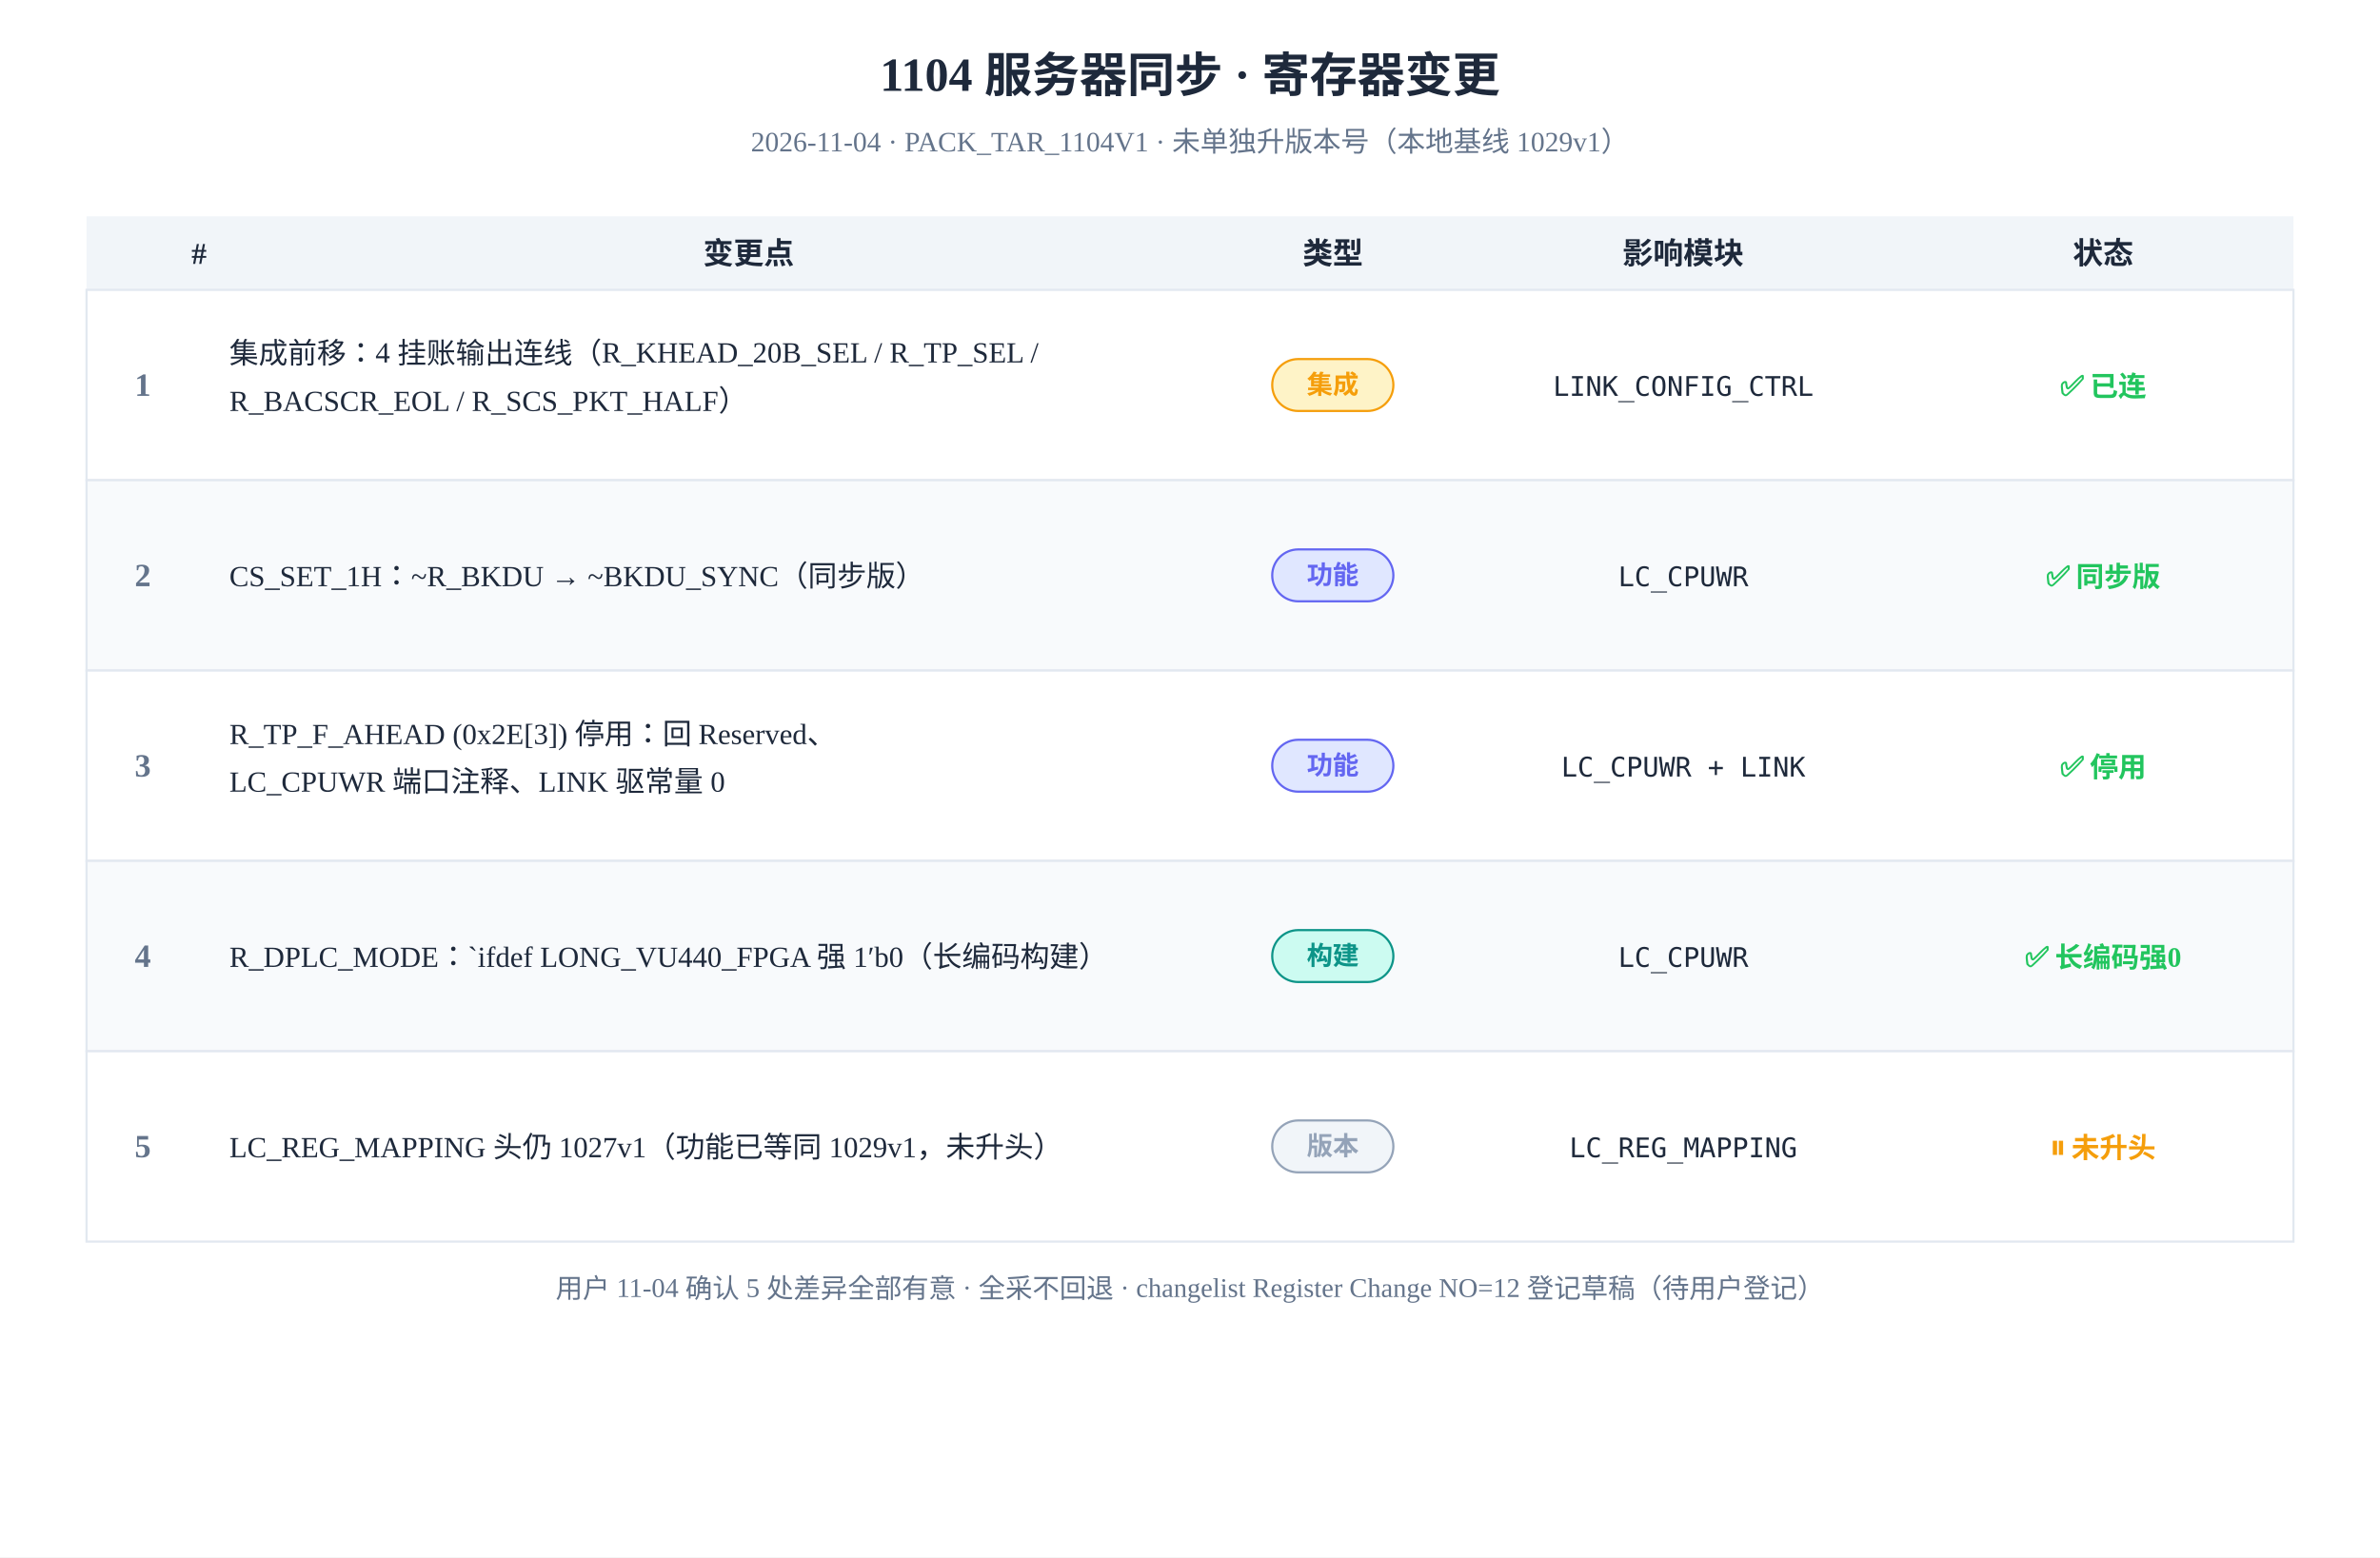
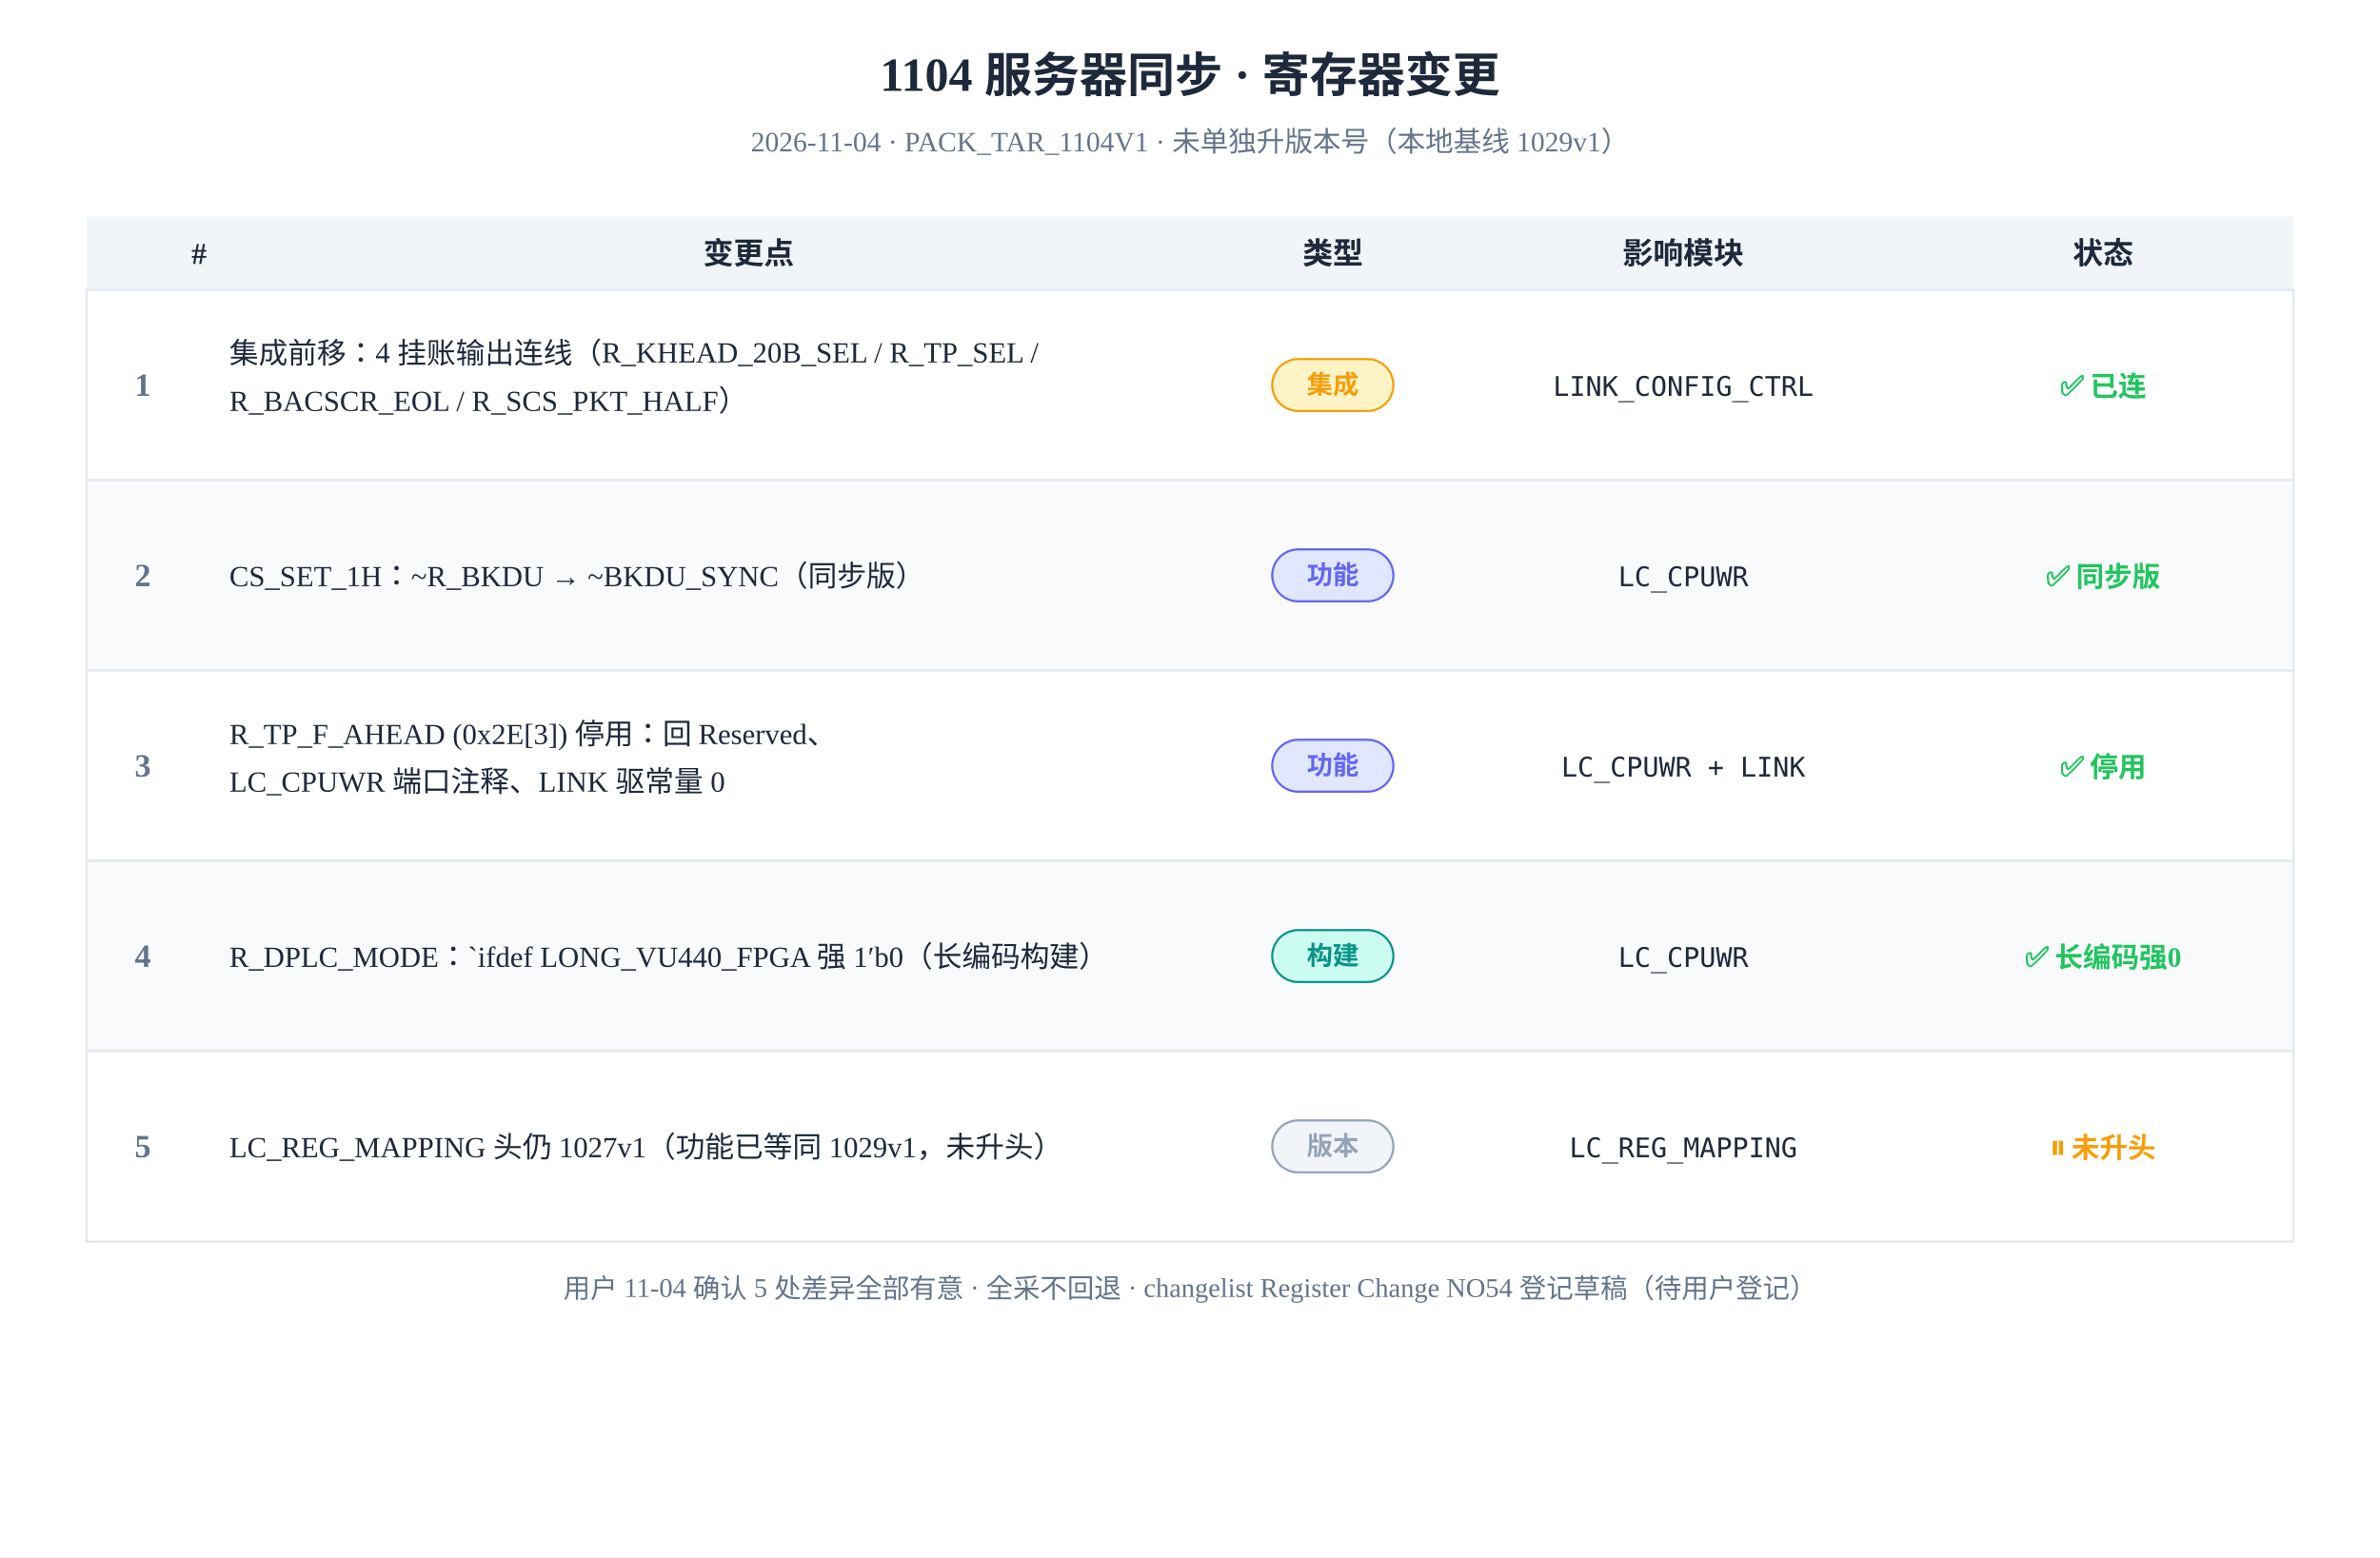
<svg xmlns="http://www.w3.org/2000/svg" width="1100" height="720" viewBox="0 0 1100 720" style="background:#ffffff">
  <rect width="1100" height="720" fill="#ffffff" />
  <text x="550.0" y="42" text-anchor="middle" font-size="22" font-weight="bold" fill="#1e293b">1104 服务器同步 · 寄存器变更</text>
  <text x="550.0" y="70" text-anchor="middle" font-size="13" fill="#64748b">2026-11-04 · PACK_TAR_1104V1 · 未单独升版本号（本地基线 1029v1）</text>
  <rect x="40" y="100" width="1020" height="34" fill="#f1f5f9" />
  <text x="92.0" y="122" text-anchor="middle" font-size="14" font-weight="700" fill="#1e293b">#</text>
  <text x="346.0" y="122" text-anchor="middle" font-size="14" font-weight="700" fill="#1e293b">变更点</text>
  <text x="616.0" y="122" text-anchor="middle" font-size="14" font-weight="700" fill="#1e293b">类型</text>
  <text x="778.0" y="122" text-anchor="middle" font-size="14" font-weight="700" fill="#1e293b">影响模块</text>
  <text x="972.0" y="122" text-anchor="middle" font-size="14" font-weight="700" fill="#1e293b">状态</text>
  <rect x="40" y="134" width="1020" height="88" fill="#ffffff" stroke="#e2e8f0" stroke-width="1" />
  <text x="66.0" y="183.0" text-anchor="middle" font-size="15" font-weight="700" fill="#64748b">1</text>
  <text x="106" y="168.0" font-size="13.5" fill="#1e293b">集成前移：4 挂账输出连线（R_KHEAD_20B_SEL / R_TP_SEL /</text>
  <text x="106" y="190.0" font-size="13.5" fill="#1e293b">R_BACSCR_EOL / R_SCS_PKT_HALF）</text>
  <rect x="588.0" y="166.0" width="56" height="24" rx="12" fill="#fef3c7" stroke="#f59e0b" stroke-width="1" />
  <text x="616.0" y="182.0" text-anchor="middle" font-size="12" font-weight="700" fill="#f59e0b">集成</text>
  <text x="778.0" y="183.0" text-anchor="middle" font-size="12.5" fill="#1e293b" font-family="Consolas, Monaco, monospace">LINK_CONFIG_CTRL</text>
  <text x="972.0" y="183.0" text-anchor="middle" font-size="13" font-weight="700" fill="#22c55e">✅ 已连</text>
  <rect x="40" y="222" width="1020" height="88" fill="#f8fafc" stroke="#e2e8f0" stroke-width="1" />
  <text x="66.0" y="271.0" text-anchor="middle" font-size="15" font-weight="700" fill="#64748b">2</text>
  <text x="106" y="271.0" font-size="13.5" fill="#1e293b">CS_SET_1H：~R_BKDU → ~BKDU_SYNC（同步版）</text>
  <rect x="588.0" y="254.0" width="56" height="24" rx="12" fill="#e0e7ff" stroke="#6366f1" stroke-width="1" />
  <text x="616.0" y="270.0" text-anchor="middle" font-size="12" font-weight="700" fill="#6366f1">功能</text>
  <text x="778.0" y="271.0" text-anchor="middle" font-size="12.5" fill="#1e293b" font-family="Consolas, Monaco, monospace">LC_CPUWR</text>
  <text x="972.0" y="271.0" text-anchor="middle" font-size="13" font-weight="700" fill="#22c55e">✅ 同步版</text>
  <rect x="40" y="310" width="1020" height="88" fill="#ffffff" stroke="#e2e8f0" stroke-width="1" />
  <text x="66.0" y="359.0" text-anchor="middle" font-size="15" font-weight="700" fill="#64748b">3</text>
  <text x="106" y="344.0" font-size="13.5" fill="#1e293b">R_TP_F_AHEAD (0x2E[3]) 停用：回 Reserved、</text>
  <text x="106" y="366.0" font-size="13.5" fill="#1e293b">LC_CPUWR 端口注释、LINK 驱常量 0</text>
  <rect x="588.0" y="342.0" width="56" height="24" rx="12" fill="#e0e7ff" stroke="#6366f1" stroke-width="1" />
  <text x="616.0" y="358.0" text-anchor="middle" font-size="12" font-weight="700" fill="#6366f1">功能</text>
  <text x="778.0" y="359.0" text-anchor="middle" font-size="12.5" fill="#1e293b" font-family="Consolas, Monaco, monospace">LC_CPUWR + LINK</text>
  <text x="972.0" y="359.0" text-anchor="middle" font-size="13" font-weight="700" fill="#22c55e">✅ 停用</text>
  <rect x="40" y="398" width="1020" height="88" fill="#f8fafc" stroke="#e2e8f0" stroke-width="1" />
  <text x="66.0" y="447.0" text-anchor="middle" font-size="15" font-weight="700" fill="#64748b">4</text>
  <text x="106" y="447.0" font-size="13.5" fill="#1e293b">R_DPLC_MODE：`ifdef LONG_VU440_FPGA 强 1′b0（长编码构建）</text>
  <rect x="588.0" y="430.0" width="56" height="24" rx="12" fill="#ccfbf1" stroke="#0d9488" stroke-width="1" />
  <text x="616.0" y="446.0" text-anchor="middle" font-size="12" font-weight="700" fill="#0d9488">构建</text>
  <text x="778.0" y="447.0" text-anchor="middle" font-size="12.5" fill="#1e293b" font-family="Consolas, Monaco, monospace">LC_CPUWR</text>
  <text x="972.0" y="447.0" text-anchor="middle" font-size="13" font-weight="700" fill="#22c55e">✅ 长编码强0</text>
  <rect x="40" y="486" width="1020" height="88" fill="#ffffff" stroke="#e2e8f0" stroke-width="1" />
  <text x="66.0" y="535.0" text-anchor="middle" font-size="15" font-weight="700" fill="#64748b">5</text>
  <text x="106" y="535.0" font-size="13.5" fill="#1e293b">LC_REG_MAPPING 头仍 1027v1（功能已等同 1029v1，未升头）</text>
  <rect x="588.0" y="518.0" width="56" height="24" rx="12" fill="#f1f5f9" stroke="#94a3b8" stroke-width="1" />
  <text x="616.0" y="534.0" text-anchor="middle" font-size="12" font-weight="700" fill="#94a3b8">版本</text>
  <text x="778.0" y="535.0" text-anchor="middle" font-size="12.5" fill="#1e293b" font-family="Consolas, Monaco, monospace">LC_REG_MAPPING</text>
  <text x="972.0" y="535.0" text-anchor="middle" font-size="13" font-weight="700" fill="#f59e0b">⏸ 未升头</text>
-   <text x="550.0" y="600" text-anchor="middle" font-size="12.5" fill="#64748b">用户 11-04 确认 5 处差异全部有意 · 全采不回退 · changelist Register Change NO=12 登记草稿（待用户登记）</text>
+   <text x="550.0" y="600" text-anchor="middle" font-size="12.5" fill="#64748b">用户 11-04 确认 5 处差异全部有意 · 全采不回退 · changelist Register Change NO54 登记草稿（待用户登记）</text>
</svg>
